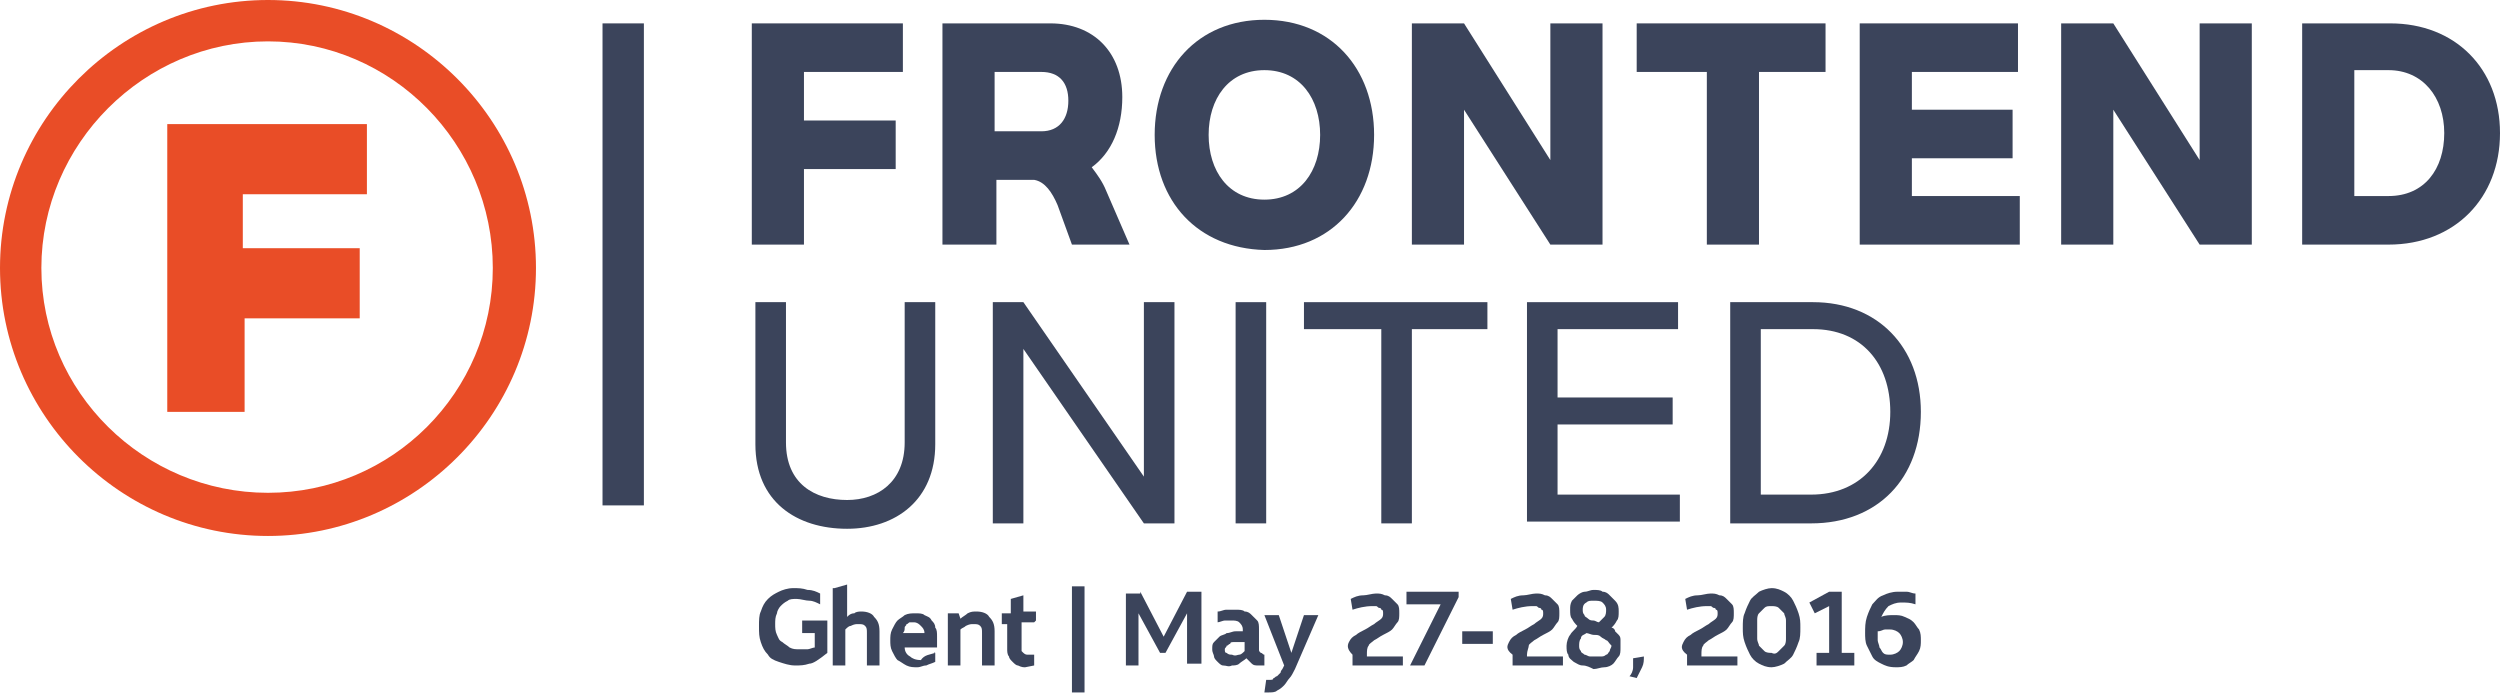
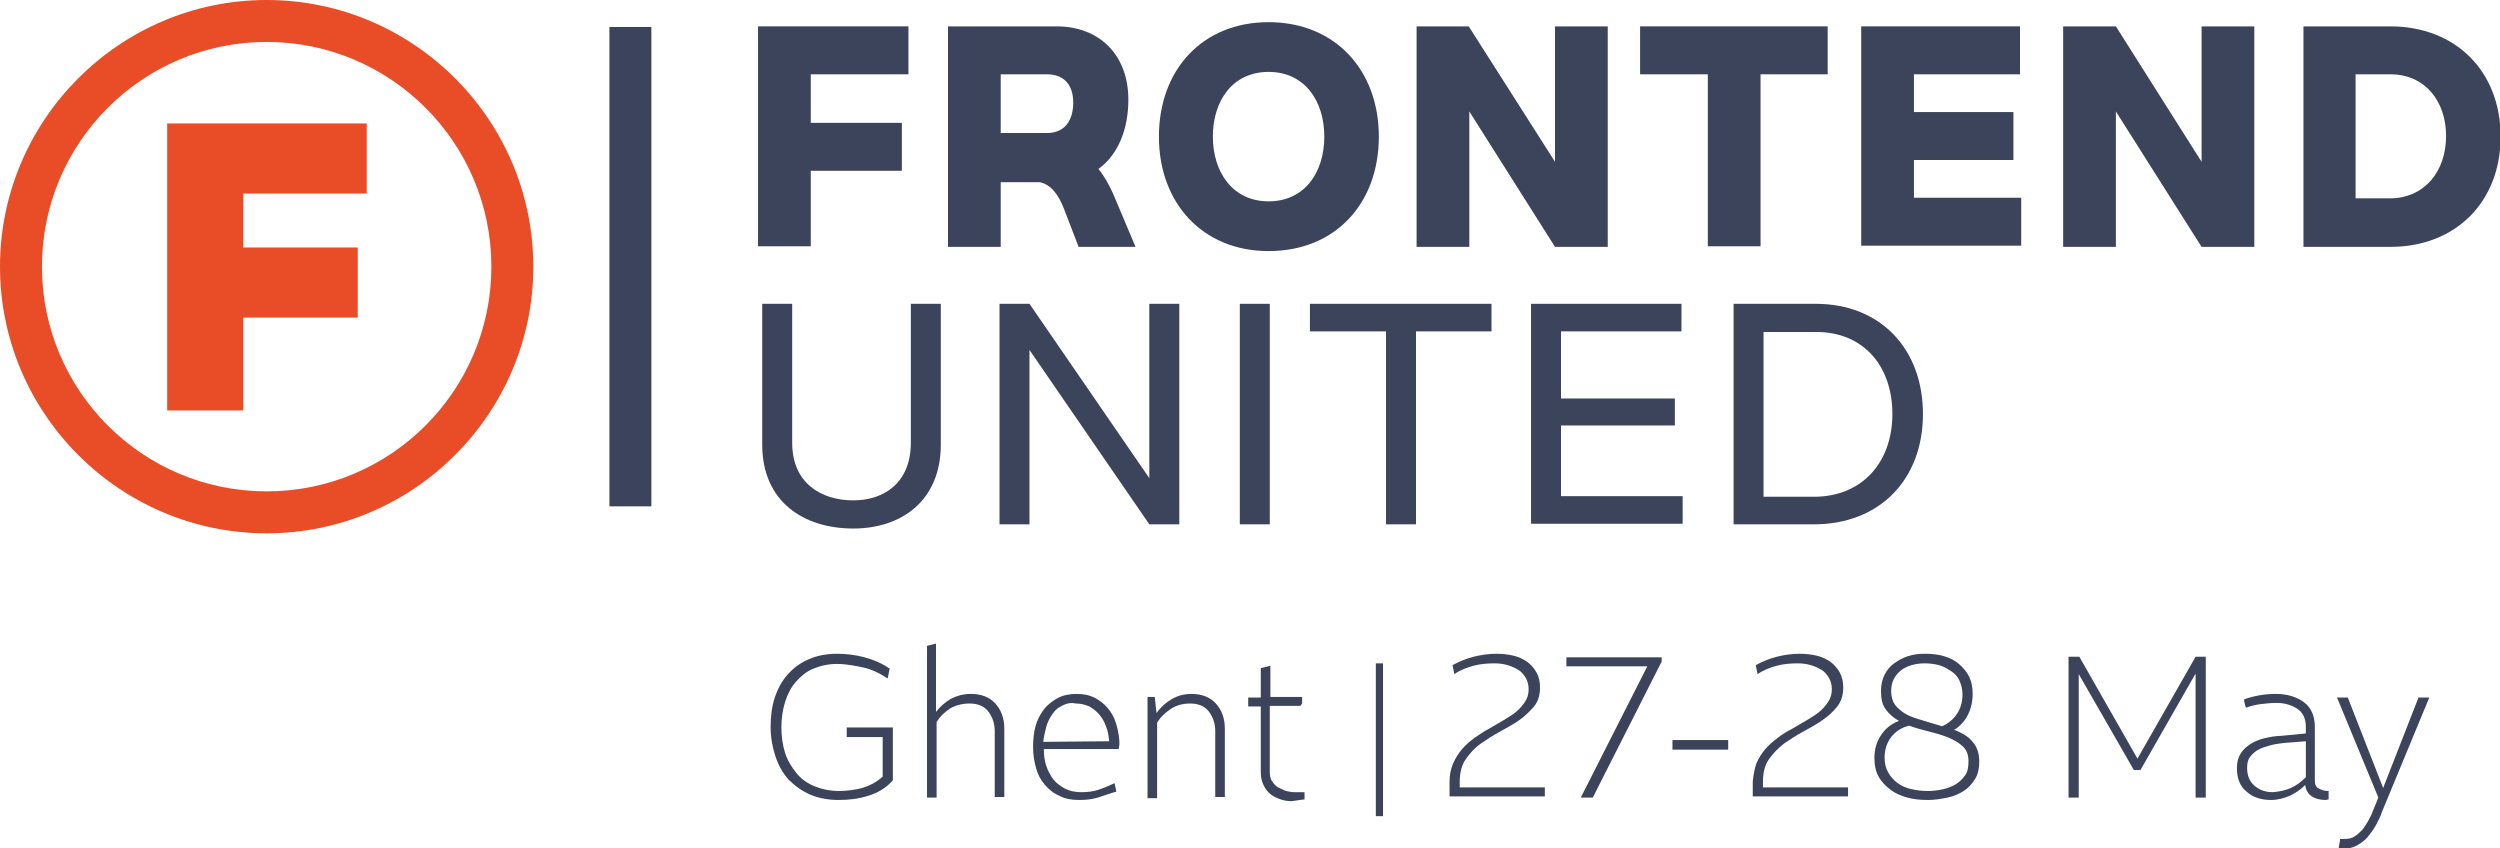
- <svg xmlns="http://www.w3.org/2000/svg" version="1.1" x="0px" y="0px" width="139px" height="38.5px" viewBox="0 0 139 38.5" style="enable-background:new 0 0 139 38.5;" xml:space="preserve">
+ <svg xmlns="http://www.w3.org/2000/svg" version="1.1" x="0px" y="0px" width="417.2px" height="141.5px" viewBox="0 0 417.2 141.5" style="enable-background:new 0 0 417.2 141.5;" xml:space="preserve">
  <style type="text/css">
  .st0{fill:#E94D27;}
  .st1{fill:#3B445B;}
</style>
  <defs>
</defs>
  <g>
    <g>
-       <path class="st0" d="M14.9,29.8C6.7,29.8,0,23.1,0,14.9S6.7,0,14.9,0s14.9,6.7,14.9,14.9S23.1,29.8,14.9,29.8z M14.9,2.3       C8,2.3,2.3,8,2.3,14.9S8,27.4,14.9,27.4s12.5-5.6,12.5-12.5S21.8,2.3,14.9,2.3z" />
+       <path class="st0" d="M27.9,20.6h33.3v11.7H40.6v9h19.1v11.7H40.6v15.5H27.9V20.6z" />
+     </g>
+   </g>
+   <g>
+     <g>
+       <path class="st1" d="M126.5,4.4h25.1v8h-16.3v8.1h15.2v8h-15.2v12.6h-8.8V4.4z" />
    </g>
    <g>
-       <g>
-         <path class="st0" d="M9.3,6.9h11.1v3.9h-6.9v3H20v3.9h-6.4v5.2H9.3V6.9z" />
-       </g>
+       <path class="st1" d="M158.2,41.2V4.4h18.1c7.3,0,12,4.9,12,12.2c0,5-1.7,9.2-5,11.6c1,1.2,1.7,2.5,2.4,4l3.8,9h-9.5l-2.5-6.5       c-0.8-2-2-3.9-4-4.3H167v10.8H158.2z M167,12.4v9.8h7.7c3,0,4.4-2.1,4.4-5.1c0-2.9-1.5-4.7-4.4-4.7H167z" />
    </g>
    <g>
-       <g>
-         <path class="st1" d="M41.8,1.3h8.4V4h-5.5v2.7h5.1v2.7h-5.1v4.2h-2.9V1.3z" />
-       </g>
-       <g>
-         <path class="st1" d="M52.4,13.6V1.3h6c2.4,0,4,1.6,4,4.1c0,1.7-0.6,3.1-1.7,3.9c0.3,0.4,0.6,0.8,0.8,1.3l1.3,3h-3.2l-0.8-2.2         c-0.3-0.7-0.7-1.3-1.3-1.4h-2.1v3.6H52.4z M55.3,4v3.3h2.6c1,0,1.5-0.7,1.5-1.7c0-1-0.5-1.6-1.5-1.6H55.3z" />
-       </g>
-       <g>
-         <path class="st1" d="M64.2,7.5c0-3.7,2.4-6.4,6.1-6.4c3.7,0,6.1,2.7,6.1,6.4c0,3.7-2.4,6.4-6.1,6.4C66.6,13.8,64.2,11.2,64.2,7.5         z M73.4,7.5c0-2-1.1-3.6-3.1-3.6c-2,0-3.1,1.6-3.1,3.6c0,2,1.1,3.6,3.1,3.6C72.3,11.1,73.4,9.5,73.4,7.5z" />
-       </g>
-       <g>
-         <path class="st1" d="M78.5,1.3h2.9l4.8,7.6V1.3h2.9v12.3h-2.9l-4.8-7.5v7.5h-2.9V1.3z" />
-       </g>
-       <g>
-         <path class="st1" d="M91,1.3h10.5V4h-3.7v9.6h-2.9V4H91V1.3z" />
-       </g>
-       <g>
-         <path class="st1" d="M103.3,1.3h8.9V4h-5.9v2.1h5.6v2.7h-5.6v2.1h6v2.7h-8.9V1.3z" />
-       </g>
-       <g>
-         <path class="st1" d="M114.6,1.3h2.9l4.8,7.6V1.3h2.9v12.3h-2.9l-4.8-7.5v7.5h-2.9V1.3z" />
-       </g>
-       <g>
-         <path class="st1" d="M128,1.3h4.9c3.6,0,6.1,2.5,6.1,6.1c0,3.6-2.5,6.2-6.2,6.2H128V1.3z M130.9,4v6.9h1.9c2,0,3.1-1.5,3.1-3.5         c0-2-1.2-3.5-3.1-3.5H130.9z" />
-       </g>
-       <g>
-         <path class="st1" d="M43.7,16.8v7.8c0,2.3,1.6,3.2,3.4,3.2c1.7,0,3.2-1,3.2-3.2v-7.8H52v7.9c0,3.1-2.2,4.7-4.9,4.7         c-2.8,0-5.1-1.5-5.1-4.7v-7.9H43.7z" />
-       </g>
-       <g>
-         <path class="st1" d="M55.2,16.8h1.7l6.7,9.7v-9.7h1.7v12.3h-1.7l-6.7-9.7v9.7h-1.7V16.8z" />
-       </g>
-       <g>
-         <path class="st1" d="M68.7,16.8h1.7v12.3h-1.7V16.8z" />
-       </g>
-       <g>
-         <path class="st1" d="M72.6,16.8h10.1v1.5h-4.2v10.8h-1.7V18.3h-4.3V16.8z" />
-       </g>
-       <g>
-         <path class="st1" d="M84.9,16.8h8.4v1.5h-6.7v3.8h6.4v1.5h-6.4v3.9h6.8v1.5h-8.5V16.8z" />
-       </g>
-       <g>
-         <path class="st1" d="M96.2,16.8h4.6c3.6,0,6,2.5,6,6.1c0,3.7-2.4,6.2-6.1,6.2h-4.5V16.8z M97.9,18.3v9.2h2.8         c2.7,0,4.4-1.9,4.4-4.6c0-2.7-1.6-4.6-4.3-4.6H97.9z" />
-       </g>
+       <path class="st1" d="M193.4,22.8c0-11.1,7.2-19.1,18.3-19.1c11.1,0,18.4,8,18.4,19.1c0,11.1-7.2,19.1-18.4,19.1       C200.7,41.9,193.4,33.9,193.4,22.8z M221,22.8c0-6-3.3-10.8-9.3-10.8s-9.3,4.8-9.3,10.8c0,5.9,3.3,10.8,9.3,10.8       C217.7,33.6,221,28.8,221,22.8z" />
    </g>
    <g>
-       <rect x="33.5" y="1.3" class="st1" width="2.3" height="26.8" />
+       <path class="st1" d="M236.3,4.4h8.8L259.5,27V4.4h8.8v36.8h-8.8l-14.3-22.6v22.6h-8.8V4.4z" />
    </g>
    <g>
-       <path class="st1" d="M45,36.9c-0.3,0.1-0.5,0.1-0.8,0.1c-0.3,0-0.6-0.1-0.9-0.2c-0.3-0.1-0.5-0.2-0.6-0.4       c-0.2-0.2-0.3-0.4-0.4-0.7c-0.1-0.3-0.1-0.5-0.1-0.9c0-0.3,0-0.6,0.1-0.8c0.1-0.3,0.2-0.5,0.4-0.7c0.2-0.2,0.4-0.3,0.6-0.4       c0.2-0.1,0.5-0.2,0.8-0.2c0.3,0,0.5,0,0.8,0.1c0.3,0,0.5,0.1,0.7,0.2c0,0,0,0,0,0.1c0,0.1,0,0.1,0,0.2c0,0.1,0,0.2,0,0.2       c0,0.1,0,0.1,0,0.1c-0.2-0.1-0.4-0.2-0.6-0.2c-0.2,0-0.5-0.1-0.7-0.1c-0.2,0-0.4,0-0.5,0.1c-0.2,0.1-0.3,0.2-0.4,0.3       c-0.1,0.1-0.2,0.3-0.2,0.4c-0.1,0.2-0.1,0.4-0.1,0.6c0,0.2,0,0.4,0.1,0.6c0.1,0.2,0.1,0.3,0.3,0.4c0.1,0.1,0.3,0.2,0.4,0.3       c0.2,0.1,0.3,0.1,0.6,0.1c0.1,0,0.3,0,0.4,0c0.1,0,0.3-0.1,0.4-0.1v-0.8h-0.7v-0.7h1.4v1.8C45.5,36.7,45.2,36.9,45,36.9z" />
-       <path class="st1" d="M46.4,32.7l0.7-0.2v1.8c0.1-0.1,0.2-0.2,0.4-0.2c0.1-0.1,0.3-0.1,0.4-0.1c0.3,0,0.6,0.1,0.7,0.3       c0.2,0.2,0.3,0.4,0.3,0.8V37h-0.7v-1.8c0-0.2,0-0.3-0.1-0.4c-0.1-0.1-0.2-0.1-0.4-0.1c-0.1,0-0.2,0-0.4,0.1       c-0.1,0-0.2,0.1-0.3,0.2V37h-0.7V32.7z" />
-       <path class="st1" d="M52,36.3c0,0.1,0,0.1,0,0.2c0,0.1,0,0.2,0,0.3c-0.2,0.1-0.3,0.1-0.5,0.2c-0.2,0-0.3,0.1-0.5,0.1       c-0.2,0-0.4,0-0.6-0.1c-0.2-0.1-0.3-0.2-0.5-0.3c-0.1-0.1-0.2-0.3-0.3-0.5c-0.1-0.2-0.1-0.4-0.1-0.6c0-0.2,0-0.4,0.1-0.6       c0.1-0.2,0.2-0.4,0.3-0.5s0.3-0.2,0.4-0.3c0.2-0.1,0.4-0.1,0.6-0.1c0.2,0,0.4,0,0.5,0.1c0.2,0.1,0.3,0.1,0.4,0.3       c0.1,0.1,0.2,0.2,0.2,0.4c0.1,0.1,0.1,0.3,0.1,0.5h0h0c0,0.1,0,0.2,0,0.3c0,0.1,0,0.2,0,0.3h-1.8c0,0.2,0.1,0.4,0.3,0.5       c0.1,0.1,0.3,0.2,0.6,0.2C51.4,36.4,51.7,36.4,52,36.3C51.9,36.2,51.9,36.3,52,36.3z M50.6,34.6c-0.1,0-0.1,0.1-0.2,0.1       c0,0.1-0.1,0.1-0.1,0.2c0,0.1,0,0.2-0.1,0.3l1.2,0c0-0.2-0.1-0.3-0.2-0.4c-0.1-0.1-0.2-0.2-0.4-0.2C50.8,34.6,50.7,34.6,50.6,34.6       z" />
-       <path class="st1" d="M52.8,34.1h0.5l0.1,0.3c0.1-0.1,0.3-0.2,0.4-0.3C54,34,54.1,34,54.3,34c0.3,0,0.6,0.1,0.7,0.3       c0.2,0.2,0.3,0.4,0.3,0.8V37h-0.7v-1.8c0-0.2,0-0.3-0.1-0.4c-0.1-0.1-0.2-0.1-0.4-0.1c-0.1,0-0.2,0-0.4,0.1       c-0.1,0.1-0.2,0.1-0.3,0.2V37h-0.7V34.1z" />
-       <path class="st1" d="M56.2,34.1v-0.8l0.7-0.2v0.9h0.7v0.5l-0.1,0.1h-0.7v1.4c0,0.1,0,0.1,0,0.2c0,0,0.1,0.1,0.1,0.1       c0,0,0.1,0.1,0.2,0.1c0.1,0,0.1,0,0.2,0h0.2V37l-0.5,0.1c-0.1,0-0.2,0-0.4-0.1c-0.1,0-0.2-0.1-0.3-0.2c-0.1-0.1-0.2-0.2-0.2-0.3       c-0.1-0.1-0.1-0.3-0.1-0.4v-1.4h-0.3v-0.6H56.2z" />
-       <path class="st1" d="M60.3,32.6v5.9h-0.7v-5.9H60.3z" />
-       <path class="st1" d="M63.4,32.9l1.3,2.5l1.3-2.5h0.8v4H66v-2.8l-1.2,2.2h-0.3l-1.2-2.2V37h-0.7v-4H63.4z" />
-       <path class="st1" d="M68,37c-0.1,0-0.2-0.1-0.3-0.2c-0.1-0.1-0.2-0.2-0.2-0.3c0-0.1-0.1-0.2-0.1-0.4c0-0.2,0-0.3,0.1-0.4       s0.2-0.2,0.3-0.3c0.1-0.1,0.3-0.1,0.4-0.2c0.2,0,0.3-0.1,0.5-0.1l0.4,0v-0.1c0-0.2-0.1-0.3-0.2-0.4c-0.1-0.1-0.3-0.1-0.4-0.1       c-0.1,0-0.3,0-0.4,0c-0.1,0-0.3,0.1-0.4,0.1l0-0.1c0-0.1,0-0.1,0-0.2c0-0.1,0-0.1,0-0.2l0-0.1c0.2,0,0.3-0.1,0.5-0.1       c0.2,0,0.3,0,0.5,0c0.2,0,0.4,0,0.5,0.1c0.2,0,0.3,0.1,0.4,0.2c0.1,0.1,0.2,0.2,0.3,0.3c0.1,0.1,0.1,0.3,0.1,0.5v1.1       c0,0.1,0,0.1,0.1,0.2c0.1,0,0.1,0.1,0.2,0.1V37l-0.3,0c-0.2,0-0.3,0-0.4-0.1c-0.1-0.1-0.2-0.2-0.3-0.3c-0.1,0.1-0.3,0.2-0.4,0.3       s-0.3,0.1-0.4,0.1C68.3,37.1,68.2,37,68,37z M68.9,36.4c0.1,0,0.2-0.1,0.3-0.2v-0.5l-0.3,0c-0.1,0-0.2,0-0.3,0       c-0.1,0-0.2,0-0.2,0.1c-0.1,0-0.1,0.1-0.2,0.1c0,0.1-0.1,0.1-0.1,0.2c0,0.1,0,0.2,0.1,0.2c0.1,0.1,0.2,0.1,0.3,0.1       C68.7,36.5,68.8,36.4,68.9,36.4z" />
-       <path class="st1" d="M71.7,37.7c-0.1,0.1-0.2,0.3-0.3,0.4c-0.1,0.1-0.2,0.2-0.4,0.3c-0.1,0.1-0.3,0.1-0.5,0.1h-0.2l0.1-0.7h0.2       c0.1,0,0.2,0,0.2-0.1c0.1,0,0.1-0.1,0.2-0.1c0.1-0.1,0.1-0.1,0.2-0.2c0-0.1,0.1-0.2,0.1-0.2l0.1-0.2l-1.1-2.8h0.8l0.7,2.1l0.7-2.1       h0.8L72,37.2C71.9,37.4,71.8,37.6,71.7,37.7z" />
-       <path class="st1" d="M75,35.7c0.1-0.2,0.2-0.3,0.4-0.4c0.1-0.1,0.3-0.2,0.5-0.3c0.2-0.1,0.3-0.2,0.5-0.3c0.1-0.1,0.3-0.2,0.4-0.3       c0.1-0.1,0.1-0.2,0.1-0.3c0-0.1,0-0.2-0.1-0.2c0-0.1-0.1-0.1-0.1-0.1c-0.1,0-0.1-0.1-0.2-0.1c-0.1,0-0.2,0-0.2,0       c-0.4,0-0.8,0.1-1.1,0.2l-0.1-0.6c0.2-0.1,0.4-0.2,0.7-0.2c0.2,0,0.5-0.1,0.7-0.1c0.2,0,0.3,0,0.5,0.1c0.2,0,0.3,0.1,0.4,0.2       c0.1,0.1,0.2,0.2,0.3,0.3c0.1,0.1,0.1,0.3,0.1,0.5c0,0.2,0,0.4-0.1,0.5c-0.1,0.1-0.2,0.3-0.3,0.4c-0.1,0.1-0.3,0.2-0.5,0.3       c-0.2,0.1-0.3,0.2-0.5,0.3c-0.1,0.1-0.3,0.2-0.3,0.3c-0.1,0.1-0.1,0.3-0.1,0.5v0.1h2V37h-2.8v-0.6C74.9,36.1,74.9,35.9,75,35.7z" />
-       <path class="st1" d="M81.1,32.9v0.3L79.2,37h-0.8l1.7-3.4h-1.9v-0.7H81.1z" />
-       <path class="st1" d="M83,35.1v0.7h-1.7v-0.7H83z" />
-       <path class="st1" d="M83.9,35.7c0.1-0.2,0.2-0.3,0.4-0.4c0.1-0.1,0.3-0.2,0.5-0.3c0.2-0.1,0.3-0.2,0.5-0.3       c0.1-0.1,0.3-0.2,0.4-0.3c0.1-0.1,0.1-0.2,0.1-0.3c0-0.1,0-0.2-0.1-0.2c0-0.1-0.1-0.1-0.1-0.1c-0.1,0-0.1-0.1-0.2-0.1       c-0.1,0-0.2,0-0.2,0c-0.4,0-0.8,0.1-1.1,0.2l-0.1-0.6c0.2-0.1,0.4-0.2,0.7-0.2c0.2,0,0.5-0.1,0.7-0.1c0.2,0,0.3,0,0.5,0.1       c0.2,0,0.3,0.1,0.4,0.2c0.1,0.1,0.2,0.2,0.3,0.3c0.1,0.1,0.1,0.3,0.1,0.5c0,0.2,0,0.4-0.1,0.5c-0.1,0.1-0.2,0.3-0.3,0.4       c-0.1,0.1-0.3,0.2-0.5,0.3c-0.2,0.1-0.3,0.2-0.5,0.3c-0.1,0.1-0.3,0.2-0.3,0.3s-0.1,0.3-0.1,0.5v0.1h2V37h-2.8v-0.6       C83.7,36.1,83.8,35.9,83.9,35.7z" />
-       <path class="st1" d="M88,37c-0.2,0-0.3-0.1-0.5-0.2c-0.1-0.1-0.3-0.2-0.3-0.4c-0.1-0.1-0.1-0.3-0.1-0.5c0-0.2,0.1-0.5,0.2-0.6       c0.1-0.2,0.3-0.3,0.4-0.5c-0.1-0.1-0.2-0.2-0.3-0.4c-0.1-0.1-0.1-0.3-0.1-0.5c0-0.2,0-0.3,0.1-0.5c0.1-0.1,0.2-0.2,0.3-0.3       c0.1-0.1,0.3-0.2,0.4-0.2c0.2,0,0.3-0.1,0.5-0.1c0.2,0,0.4,0,0.5,0.1c0.2,0,0.3,0.1,0.4,0.2s0.2,0.2,0.3,0.3       C90,33.6,90,33.8,90,34c0,0.2,0,0.4-0.1,0.5c-0.1,0.2-0.2,0.3-0.3,0.4c0.1,0,0.2,0.1,0.2,0.2c0.1,0.1,0.1,0.1,0.2,0.2       c0.1,0.1,0.1,0.2,0.1,0.3c0,0.1,0,0.2,0,0.4c0,0.2,0,0.4-0.1,0.5c-0.1,0.1-0.2,0.3-0.3,0.4c-0.1,0.1-0.3,0.2-0.5,0.2       c-0.2,0-0.4,0.1-0.6,0.1C88.4,37.1,88.2,37,88,37z M89.3,35.6c-0.1-0.1-0.2-0.1-0.3-0.2c-0.1-0.1-0.2-0.1-0.4-0.1       c-0.1,0-0.3-0.1-0.4-0.1c-0.1,0.1-0.3,0.1-0.3,0.3c-0.1,0.1-0.1,0.3-0.1,0.4c0,0.1,0,0.2,0.1,0.3c0,0.1,0.1,0.1,0.2,0.2       c0.1,0,0.2,0.1,0.3,0.1c0.1,0,0.2,0,0.3,0c0.1,0,0.2,0,0.3,0c0.1,0,0.2,0,0.3-0.1c0.1,0,0.1-0.1,0.2-0.2c0-0.1,0.1-0.2,0.1-0.3       C89.4,35.7,89.4,35.6,89.3,35.6z M88.1,34.2c0,0.1,0.1,0.1,0.2,0.2c0.1,0.1,0.2,0.1,0.3,0.1c0.1,0,0.2,0.1,0.3,0.1       c0.1-0.1,0.2-0.2,0.3-0.3s0.1-0.3,0.1-0.4c0-0.2-0.1-0.3-0.2-0.4c-0.1-0.1-0.3-0.1-0.5-0.1c-0.2,0-0.3,0-0.4,0.1       C88,33.6,88,33.8,88,33.9C88,34,88,34.1,88.1,34.2z" />
-       <path class="st1" d="M90.8,37.1c0-0.2,0-0.3,0-0.5l0.6-0.1c0,0.2,0,0.4-0.1,0.6c-0.1,0.2-0.2,0.4-0.3,0.6l-0.4-0.1       C90.7,37.5,90.8,37.3,90.8,37.1z" />
-       <path class="st1" d="M93.6,35.7c0.1-0.2,0.2-0.3,0.4-0.4c0.1-0.1,0.3-0.2,0.5-0.3c0.2-0.1,0.3-0.2,0.5-0.3       c0.1-0.1,0.3-0.2,0.4-0.3s0.1-0.2,0.1-0.3c0-0.1,0-0.2-0.1-0.2c0-0.1-0.1-0.1-0.1-0.1c-0.1,0-0.1-0.1-0.2-0.1c-0.1,0-0.2,0-0.2,0       c-0.4,0-0.8,0.1-1.1,0.2l-0.1-0.6c0.2-0.1,0.4-0.2,0.7-0.2c0.2,0,0.5-0.1,0.7-0.1c0.2,0,0.3,0,0.5,0.1c0.2,0,0.3,0.1,0.4,0.2       c0.1,0.1,0.2,0.2,0.3,0.3c0.1,0.1,0.1,0.3,0.1,0.5c0,0.2,0,0.4-0.1,0.5c-0.1,0.1-0.2,0.3-0.3,0.4c-0.1,0.1-0.3,0.2-0.5,0.3       c-0.2,0.1-0.3,0.2-0.5,0.3c-0.1,0.1-0.3,0.2-0.3,0.3c-0.1,0.1-0.1,0.3-0.1,0.5v0.1h2V37h-2.8v-0.6C93.4,36.1,93.5,35.9,93.6,35.7z       " />
-       <path class="st1" d="M97.8,36.9c-0.2-0.1-0.4-0.3-0.5-0.5c-0.1-0.2-0.2-0.4-0.3-0.7c-0.1-0.3-0.1-0.5-0.1-0.8c0-0.3,0-0.6,0.1-0.8       c0.1-0.3,0.2-0.5,0.3-0.7c0.1-0.2,0.3-0.3,0.5-0.5c0.2-0.1,0.5-0.2,0.7-0.2c0.3,0,0.5,0.1,0.7,0.2c0.2,0.1,0.4,0.3,0.5,0.5       c0.1,0.2,0.2,0.4,0.3,0.7c0.1,0.3,0.1,0.5,0.1,0.8c0,0.3,0,0.6-0.1,0.8c-0.1,0.3-0.2,0.5-0.3,0.7c-0.1,0.2-0.3,0.3-0.5,0.5       c-0.2,0.1-0.5,0.2-0.7,0.2C98.2,37.1,98,37,97.8,36.9z M98.9,36.2c0.1-0.1,0.2-0.2,0.3-0.3c0.1-0.1,0.1-0.3,0.1-0.4       c0-0.2,0-0.3,0-0.5s0-0.3,0-0.5c0-0.2-0.1-0.3-0.1-0.4c-0.1-0.1-0.2-0.2-0.3-0.3c-0.1-0.1-0.3-0.1-0.4-0.1c-0.2,0-0.3,0-0.4,0.1       s-0.2,0.2-0.3,0.3c-0.1,0.1-0.1,0.3-0.1,0.4c0,0.2,0,0.3,0,0.5s0,0.3,0,0.5c0,0.2,0.1,0.3,0.1,0.4c0.1,0.1,0.2,0.2,0.3,0.3       s0.3,0.1,0.4,0.1C98.7,36.4,98.8,36.3,98.9,36.2z" />
-       <path class="st1" d="M101.7,36.3v-2.6l-0.8,0.4l-0.3-0.6l1.1-0.6h0.7v3.4h0.7V37H101v-0.7H101.7z" />
-       <path class="st1" d="M104.6,36.9c-0.2-0.1-0.4-0.2-0.5-0.4c-0.1-0.2-0.2-0.4-0.3-0.6c-0.1-0.2-0.1-0.5-0.1-0.7v0       c0-0.3,0-0.6,0.1-0.9c0.1-0.3,0.2-0.5,0.3-0.7c0.2-0.2,0.3-0.4,0.6-0.5c0.2-0.1,0.5-0.2,0.8-0.2c0.2,0,0.3,0,0.5,0       c0.2,0,0.3,0.1,0.5,0.1c0,0,0,0,0,0.1c0,0.1,0,0.1,0,0.2c0,0.1,0,0.2,0,0.2c0,0.1,0,0.1,0,0.1c-0.3-0.1-0.5-0.1-0.8-0.1       s-0.5,0.1-0.7,0.2c-0.2,0.2-0.3,0.4-0.4,0.6c0.2-0.1,0.5-0.1,0.7-0.1c0.2,0,0.4,0,0.6,0.1c0.2,0.1,0.3,0.1,0.5,0.3       c0.1,0.1,0.2,0.3,0.3,0.4c0.1,0.2,0.1,0.4,0.1,0.6c0,0.2,0,0.4-0.1,0.6c-0.1,0.2-0.2,0.3-0.3,0.5c-0.1,0.1-0.3,0.2-0.4,0.3       c-0.2,0.1-0.4,0.1-0.6,0.1C105,37.1,104.8,37,104.6,36.9z M104.8,35c-0.1,0-0.2,0.1-0.4,0.1c0,0.2,0,0.3,0,0.5       c0,0.1,0.1,0.3,0.1,0.4c0.1,0.1,0.1,0.2,0.2,0.3c0.1,0.1,0.2,0.1,0.4,0.1c0.2,0,0.4-0.1,0.5-0.2c0.1-0.1,0.2-0.3,0.2-0.5       c0-0.2-0.1-0.4-0.2-0.5s-0.3-0.2-0.5-0.2C105,35,104.9,35,104.8,35z" />
+       <path class="st1" d="M273.8,4.4H305v8h-11.2v28.7h-8.8V12.4h-11.3V4.4z" />
+     </g>
+     <g>
+       <path class="st1" d="M310.6,4.4h26.5v8h-17.7v6.3H336v8h-16.6v6.3h17.9v8h-26.7V4.4z" />
+     </g>
+     <g>
+       <path class="st1" d="M344.3,4.4h8.8L367.4,27V4.4h8.8v36.8h-8.8l-14.3-22.6v22.6h-8.8V4.4z" />
+     </g>
+     <g>
+       <path class="st1" d="M384.3,4.4h14.6c10.9,0,18.4,7.5,18.4,18.4c0,10.9-7.5,18.4-18.4,18.4h-14.5V4.4z M393.1,12.4v20.7h5.7       c5.8,0,9.4-4.5,9.4-10.4c0-5.8-3.5-10.3-9.3-10.3H393.1z" />
+     </g>
+     <g>
+       <path class="st1" d="M132.2,50.7v23.2c0,6.7,4.8,9.6,10.2,9.6c5.2,0,9.6-3,9.6-9.6V50.7h5v23.5c0,9.4-6.6,14-14.6,14       c-8.2,0-15.2-4.4-15.2-14V50.7H132.2z" />
+     </g>
+     <g>
+       <path class="st1" d="M166.8,50.7h5l20,29.1V50.7h5v36.8h-5l-20-29.1v29.1h-5V50.7z" />
+     </g>
+     <g>
+       <path class="st1" d="M206.9,50.7h5v36.8h-5V50.7z" />
+     </g>
+     <g>
+       <path class="st1" d="M218.6,50.7h30.3v4.6h-12.6v32.2h-5V55.3h-12.7V50.7z" />
+     </g>
+     <g>
+       <path class="st1" d="M255.5,50.7h25.1v4.6h-20.1v11.2h19v4.5h-19v11.8h20.3v4.6h-25.3V50.7z" />
+     </g>
+     <g>
+       <path class="st1" d="M289.3,50.7H303c10.8,0,17.9,7.5,17.9,18.4c0,10.9-7.2,18.4-18.2,18.4h-13.4V50.7z M294.3,55.3v27.6h8.4       c8.1,0,13.1-5.8,13.1-13.8c0-8-4.8-13.7-12.7-13.7H294.3z" />
    </g>
  </g>
+   <g>
+     <rect x="101.7" y="4.5" class="st1" width="7" height="80" />
+   </g>
+   <g>
+     <path class="st1" d="M144.9,132.8c-1.6,0.5-3.2,0.7-4.9,0.7c-1.8,0-3.4-0.3-4.8-0.9s-2.6-1.5-3.6-2.5c-1-1.1-1.7-2.4-2.2-3.9     c-0.5-1.5-0.8-3.2-0.8-4.9c0-1.7,0.2-3.4,0.7-4.9s1.2-2.8,2.2-3.9c1-1.1,2.1-1.9,3.5-2.5s2.9-0.9,4.7-0.9c1.6,0,3.1,0.2,4.6,0.6     c1.5,0.4,2.9,1,4.2,1.9c0,0-0.1,0.1-0.1,0.3s-0.1,0.3-0.1,0.5c0,0.2-0.1,0.3-0.1,0.5c0,0.1,0,0.2-0.1,0.3c-1.2-0.8-2.6-1.5-4-1.8     s-2.9-0.6-4.4-0.6c-1.5,0-2.8,0.3-4,0.8c-1.2,0.5-2.1,1.3-2.9,2.2s-1.4,2.1-1.8,3.4c-0.4,1.3-0.6,2.7-0.6,4.2     c0,1.5,0.2,2.9,0.6,4.2c0.4,1.3,1.1,2.4,1.9,3.4c0.8,1,1.8,1.7,3,2.2c1.2,0.5,2.6,0.8,4.1,0.8c1.4,0,2.7-0.2,3.9-0.5     c1.3-0.4,2.4-1,3.4-1.9V123h-6v-1.6h7.7v8.8C147.9,131.5,146.5,132.3,144.9,132.8z" />
+     <path class="st1" d="M154.6,107.8l1.6-0.4v11.4c0.7-0.9,1.5-1.6,2.5-2.2c1-0.5,2.1-0.8,3.3-0.8c1.7,0,3.1,0.5,4.1,1.6     c1,1.1,1.5,2.5,1.5,4.2v11.4H166V122c0-1.3-0.4-2.4-1.1-3.3c-0.7-0.9-1.8-1.3-3.1-1.3c-1.2,0-2.3,0.3-3.2,0.8     c-0.9,0.6-1.7,1.3-2.3,2.3v12.6h-1.6V107.8z" />
+     <path class="st1" d="M183.2,133.1c-1,0.3-2,0.4-3.1,0.4c-1.3,0-2.4-0.2-3.3-0.7c-1-0.4-1.8-1.1-2.4-1.8c-0.7-0.8-1.2-1.7-1.5-2.8     c-0.3-1.1-0.5-2.2-0.5-3.5c0-1.2,0.1-2.4,0.4-3.5c0.3-1.1,0.8-2,1.4-2.8c0.6-0.8,1.4-1.4,2.3-1.9c0.9-0.5,2-0.7,3.2-0.7     c1.1,0,2.1,0.2,2.9,0.6s1.6,1,2.2,1.7s1.1,1.5,1.4,2.5c0.3,0.9,0.5,1.9,0.6,3c0,0.2,0,0.4,0,0.7c0,0.2-0.1,0.5-0.1,0.7h-12.5     c0,1,0.1,1.9,0.4,2.8c0.3,0.9,0.7,1.6,1.2,2.3c0.5,0.6,1.2,1.1,1.9,1.5c0.8,0.4,1.7,0.6,2.7,0.6c1,0,2-0.1,2.9-0.4s1.8-0.7,2.7-1.1     l0.3,1.4C185.2,132.4,184.2,132.8,183.2,133.1z M177.2,117.8c-0.7,0.3-1.2,0.8-1.6,1.4s-0.8,1.3-1,2.1c-0.2,0.8-0.4,1.6-0.5,2.5     l11-0.1c-0.1-0.9-0.2-1.7-0.5-2.4c-0.3-0.8-0.6-1.4-1.1-2c-0.5-0.6-1-1-1.7-1.4c-0.7-0.3-1.4-0.5-2.3-0.5     C178.7,117.2,177.9,117.4,177.2,117.8z" />
+     <path class="st1" d="M191.4,116.3h1.3l0.3,2.7c0.7-1,1.6-1.8,2.5-2.3c1-0.6,2.1-0.9,3.3-0.9c1.7,0,3.1,0.5,4.1,1.6     c1,1.1,1.5,2.5,1.5,4.2v11.4h-1.6V122c0-1.3-0.4-2.4-1.1-3.3c-0.7-0.9-1.8-1.3-3.1-1.3c-1.2,0-2.3,0.3-3.2,0.9     c-0.9,0.6-1.7,1.3-2.3,2.3v12.6h-1.6V116.3z" />
+     <path class="st1" d="M210.4,116.3v-4.8l1.6-0.4v5.2h5.3v1.1l-0.3,0.4h-5.1v11c0,0.6,0.1,1.2,0.4,1.6c0.3,0.4,0.6,0.8,1,1     s0.8,0.4,1.3,0.6c0.5,0.1,0.9,0.2,1.4,0.2h1.7v1.2l-2.2,0.3c-0.6,0-1.2-0.1-1.8-0.3s-1.2-0.5-1.6-0.8c-0.5-0.4-0.9-0.9-1.2-1.5     c-0.3-0.6-0.5-1.3-0.5-2.2v-11h-2.1v-1.5H210.4z" />
+     <path class="st1" d="M230.8,110.7v25.5h-1.2v-25.5H230.8z" />
+     <path class="st1" d="M242.5,127.4c0.4-0.9,0.9-1.7,1.5-2.4c0.6-0.7,1.3-1.3,2.1-1.9c0.8-0.5,1.6-1.1,2.4-1.5     c0.8-0.5,1.6-0.9,2.4-1.4s1.5-0.9,2.1-1.4c0.6-0.5,1.1-1.1,1.5-1.7c0.4-0.6,0.6-1.3,0.6-2.1c0-0.7-0.2-1.4-0.5-1.9     c-0.3-0.5-0.7-1-1.2-1.3c-0.5-0.3-1.1-0.6-1.8-0.8c-0.7-0.2-1.4-0.3-2.2-0.3c-1.2,0-2.4,0.1-3.5,0.4c-1.1,0.3-2.2,0.7-3.2,1.4     l-0.3-1.5c1.1-0.6,2.3-1.1,3.5-1.4c1.2-0.3,2.5-0.5,3.8-0.5c1,0,1.9,0.1,2.8,0.3c0.9,0.2,1.7,0.6,2.3,1c0.7,0.5,1.2,1.1,1.6,1.8     c0.4,0.7,0.6,1.6,0.6,2.5c0,1.3-0.3,2.3-1,3.2c-0.7,0.8-1.5,1.6-2.5,2.3c-1,0.7-2.1,1.3-3.2,1.9c-1.1,0.6-2.2,1.3-3.2,2     s-1.8,1.6-2.5,2.6c-0.7,1-1,2.3-1,3.8v0.9h14.2v1.5h-15.9v-2.5C241.9,129.4,242.1,128.3,242.5,127.4z" />
+     <path class="st1" d="M277.3,109.6v0.8l-11.5,22.7h-2l11.1-21.9h-13.5v-1.5H277.3z" />
+     <path class="st1" d="M288.4,123.5v1.6h-9.3v-1.6H288.4z" />
+     <path class="st1" d="M293.1,127.4c0.4-0.9,0.9-1.7,1.5-2.4c0.6-0.7,1.3-1.3,2.1-1.9s1.6-1.1,2.4-1.5c0.8-0.5,1.6-0.9,2.4-1.4     s1.5-0.9,2.1-1.4c0.6-0.5,1.1-1.1,1.5-1.7c0.4-0.6,0.6-1.3,0.6-2.1c0-0.7-0.2-1.4-0.5-1.9s-0.7-1-1.2-1.3s-1.1-0.6-1.8-0.8     c-0.7-0.2-1.4-0.3-2.2-0.3c-1.2,0-2.4,0.1-3.5,0.4c-1.1,0.3-2.2,0.7-3.2,1.4l-0.3-1.5c1.1-0.6,2.3-1.1,3.5-1.4     c1.2-0.3,2.5-0.5,3.8-0.5c1,0,1.9,0.1,2.8,0.3c0.9,0.2,1.7,0.6,2.3,1c0.7,0.5,1.2,1.1,1.6,1.8s0.6,1.6,0.6,2.5c0,1.3-0.3,2.3-1,3.2     s-1.5,1.6-2.5,2.3c-1,0.7-2.1,1.3-3.2,1.9c-1.1,0.6-2.2,1.3-3.2,2c-1,0.8-1.8,1.6-2.5,2.6s-1,2.3-1,3.8v0.9h14.2v1.5h-15.9v-2.5     C292.6,129.4,292.8,128.3,293.1,127.4z" />
+     <path class="st1" d="M318.3,133.1c-1.1-0.3-2-0.7-2.8-1.3c-0.8-0.6-1.5-1.3-2-2.2c-0.5-0.9-0.7-1.9-0.7-3.1c0-1.5,0.4-2.8,1.1-3.8     c0.7-1.1,1.7-1.9,3-2.4c-0.9-0.5-1.6-1.1-2.2-1.9c-0.6-0.8-0.8-1.8-0.8-3.1c0-1,0.2-1.9,0.6-2.7s0.9-1.4,1.6-1.9s1.4-0.9,2.3-1.2     s1.8-0.4,2.9-0.4c1.1,0,2.1,0.1,3.1,0.4c1,0.3,1.8,0.7,2.5,1.3c0.7,0.6,1.3,1.3,1.7,2.1c0.4,0.8,0.6,1.8,0.6,2.9     c0,1.3-0.3,2.5-0.8,3.5c-0.5,1-1.3,1.9-2.3,2.5c0.6,0.2,1.2,0.5,1.7,0.8c0.5,0.3,1,0.7,1.3,1.1c0.4,0.4,0.7,0.9,0.9,1.5     c0.2,0.5,0.3,1.2,0.3,1.9c0,1.1-0.2,2.1-0.7,2.9c-0.5,0.8-1.1,1.5-1.9,2c-0.8,0.5-1.7,0.9-2.7,1.1c-1,0.2-2.1,0.4-3.2,0.4     C320.5,133.5,319.4,133.4,318.3,133.1z M327.6,124.6c-0.6-0.6-1.5-1.1-2.4-1.5c-1-0.4-2-0.7-3.2-1c-1.2-0.3-2.3-0.6-3.4-1     c-1.3,0.3-2.3,1-3,1.9c-0.7,0.9-1.1,2.1-1.1,3.4c0,1,0.2,1.8,0.6,2.5c0.4,0.7,0.9,1.3,1.6,1.8c0.7,0.5,1.4,0.8,2.3,1     c0.9,0.2,1.8,0.3,2.7,0.3c0.9,0,1.7-0.1,2.6-0.3c0.8-0.2,1.6-0.5,2.2-0.9s1.1-0.9,1.5-1.5s0.5-1.4,0.5-2.3     C328.5,126,328.2,125.2,327.6,124.6z M316.3,117.7c0.5,0.6,1.2,1.2,2,1.6c0.8,0.4,1.8,0.7,2.8,1c1,0.3,2,0.6,3,0.9     c1.1-0.5,1.9-1.2,2.5-2.1s0.9-2,0.9-3.2c0-0.9-0.2-1.6-0.5-2.3c-0.3-0.7-0.8-1.2-1.4-1.6c-0.6-0.4-1.3-0.8-2-1     c-0.8-0.2-1.6-0.3-2.4-0.3c-0.8,0-1.5,0.1-2.2,0.3c-0.7,0.2-1.3,0.5-1.8,0.9c-0.5,0.4-0.9,0.9-1.2,1.5c-0.3,0.6-0.4,1.3-0.4,2     C315.6,116.2,315.8,117,316.3,117.7z" />
+     <path class="st1" d="M347,109.6l9.7,17l9.7-17h1.7v23.5h-1.7v-20.7l-9.2,16.1h-1.1l-9.2-16v20.6h-1.7v-23.5H347z" />
+     <path class="st1" d="M374.9,132.1c-1.1-0.9-1.6-2.2-1.6-3.9c0-1,0.2-1.8,0.6-2.4c0.4-0.7,1-1.2,1.6-1.6s1.5-0.8,2.4-1     c0.9-0.2,1.8-0.4,2.8-0.4l4.1-0.4v-1.1c0-1.4-0.5-2.4-1.4-3s-2.1-1-3.5-1c-0.9,0-1.7,0.1-2.6,0.2c-0.8,0.1-1.7,0.3-2.5,0.6     c0,0,0-0.1-0.1-0.3l-0.1-0.4c0-0.1-0.1-0.3-0.1-0.4c0-0.1,0-0.2,0-0.3c1.7-0.6,3.5-0.9,5.3-0.9c1.9,0,3.5,0.5,4.7,1.4     c1.2,0.9,1.8,2.3,1.8,4.1v9c0,0.6,0.2,1.1,0.7,1.3c0.5,0.3,1,0.4,1.6,0.4v1.4l-0.5,0.1c-0.9,0-1.7-0.2-2.3-0.6     c-0.6-0.4-1-1-1.1-1.9c-0.8,0.8-1.7,1.4-2.6,1.8s-2,0.7-3.1,0.7C377.4,133.5,376,133.1,374.9,132.1z M382.3,131.5     c0.9-0.4,1.7-1,2.5-1.8v-6L381,124c-0.8,0.1-1.5,0.2-2.2,0.4c-0.7,0.2-1.4,0.4-1.9,0.7c-0.6,0.3-1,0.7-1.4,1.2s-0.5,1.1-0.5,1.9     c0,1.2,0.4,2.2,1.2,2.9s1.8,1.1,3.1,1.1C380.4,132.1,381.4,131.9,382.3,131.5z" />
+     <path class="st1" d="M396.5,137.7c-0.4,0.7-0.9,1.4-1.4,2c-0.5,0.6-1.1,1-1.8,1.4s-1.4,0.5-2.2,0.5h-0.8c0-0.2,0-0.4,0.1-0.8     s0.1-0.6,0.1-0.8h0.8c0.6,0,1.2-0.1,1.6-0.4c0.5-0.3,0.9-0.7,1.3-1.1c0.4-0.5,0.7-1,1-1.5c0.3-0.6,0.6-1.1,0.8-1.7l0.9-2.2     l-6.9-16.7h1.8l5.9,15.1l5.9-15.1h1.8l-7.9,19.1C397.3,136.2,396.9,136.9,396.5,137.7z" />
+   </g>
+   <g>
+ </g>
+   <g>
+ </g>
+   <g>
+ </g>
+   <g>
+ </g>
+   <g>
+     <path class="st0" d="M44.5,89C20,89,0,69,0,44.5S20,0,44.5,0S89,20,89,44.5S69,89,44.5,89z M44.5,7C23.8,7,7,23.8,7,44.5     S23.8,82,44.5,82S82,65.2,82,44.5S65.2,7,44.5,7z" />
+   </g>
</svg>
